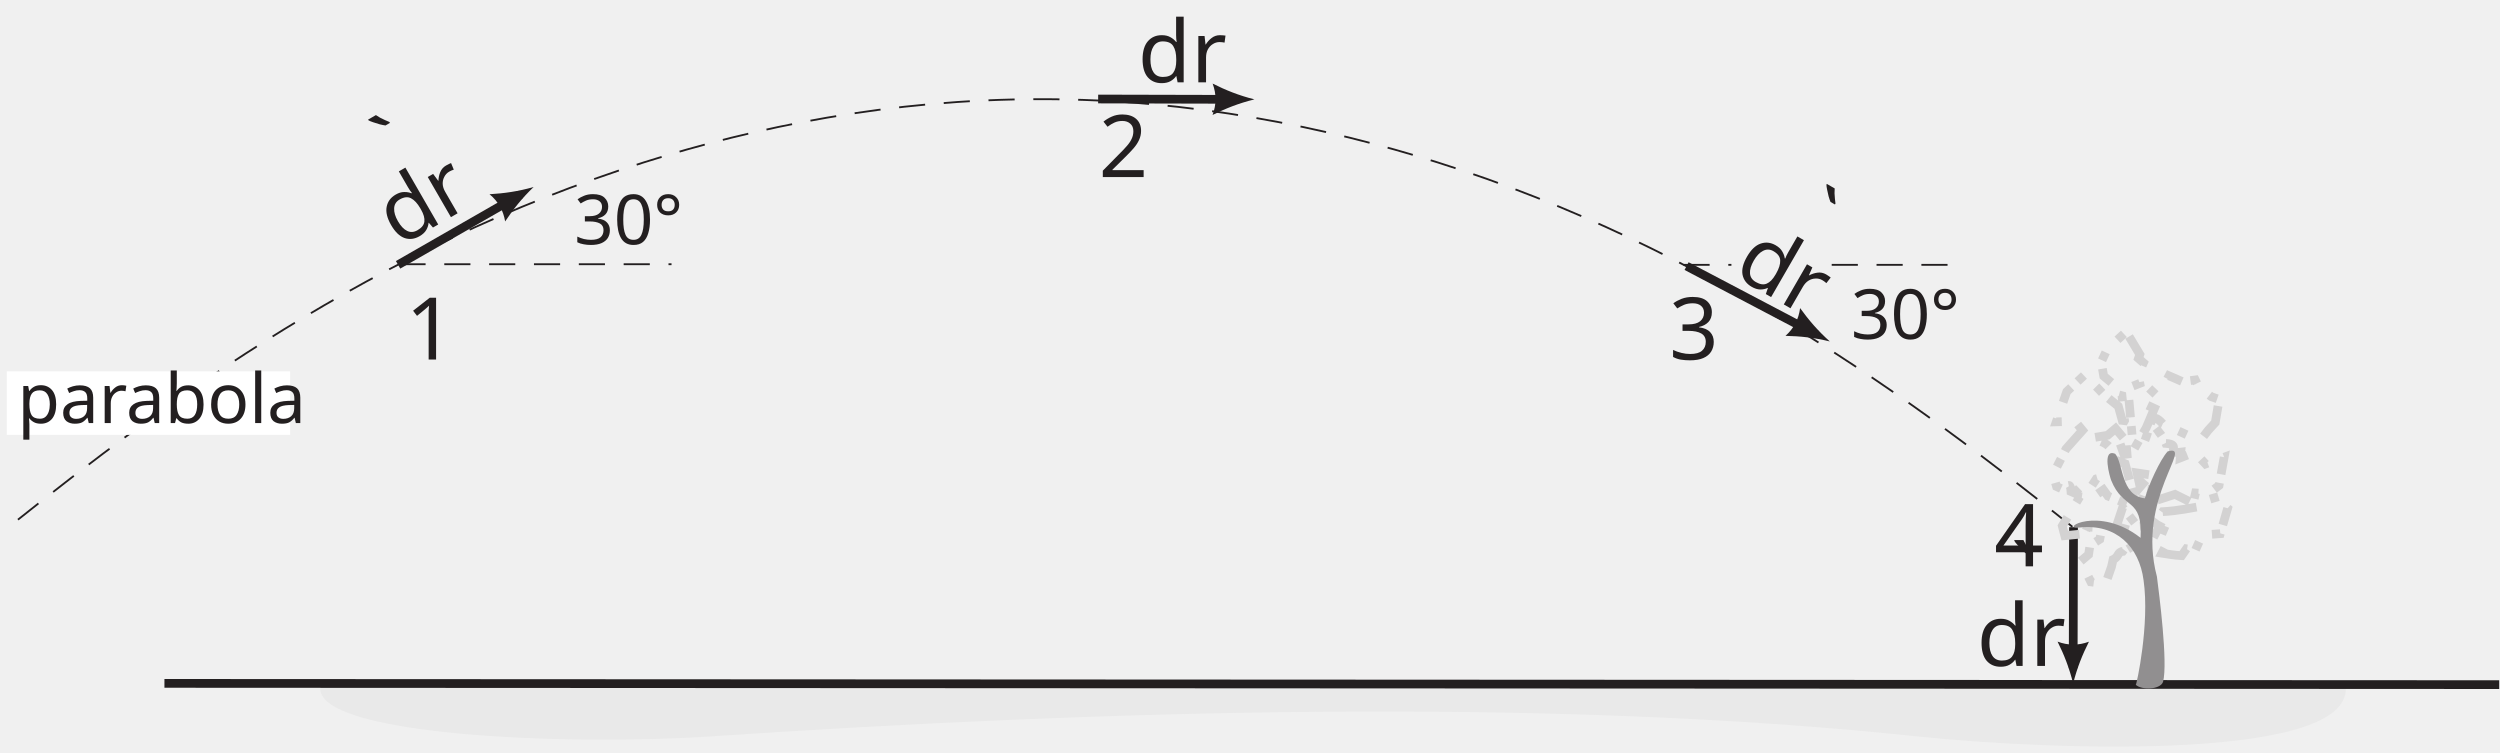
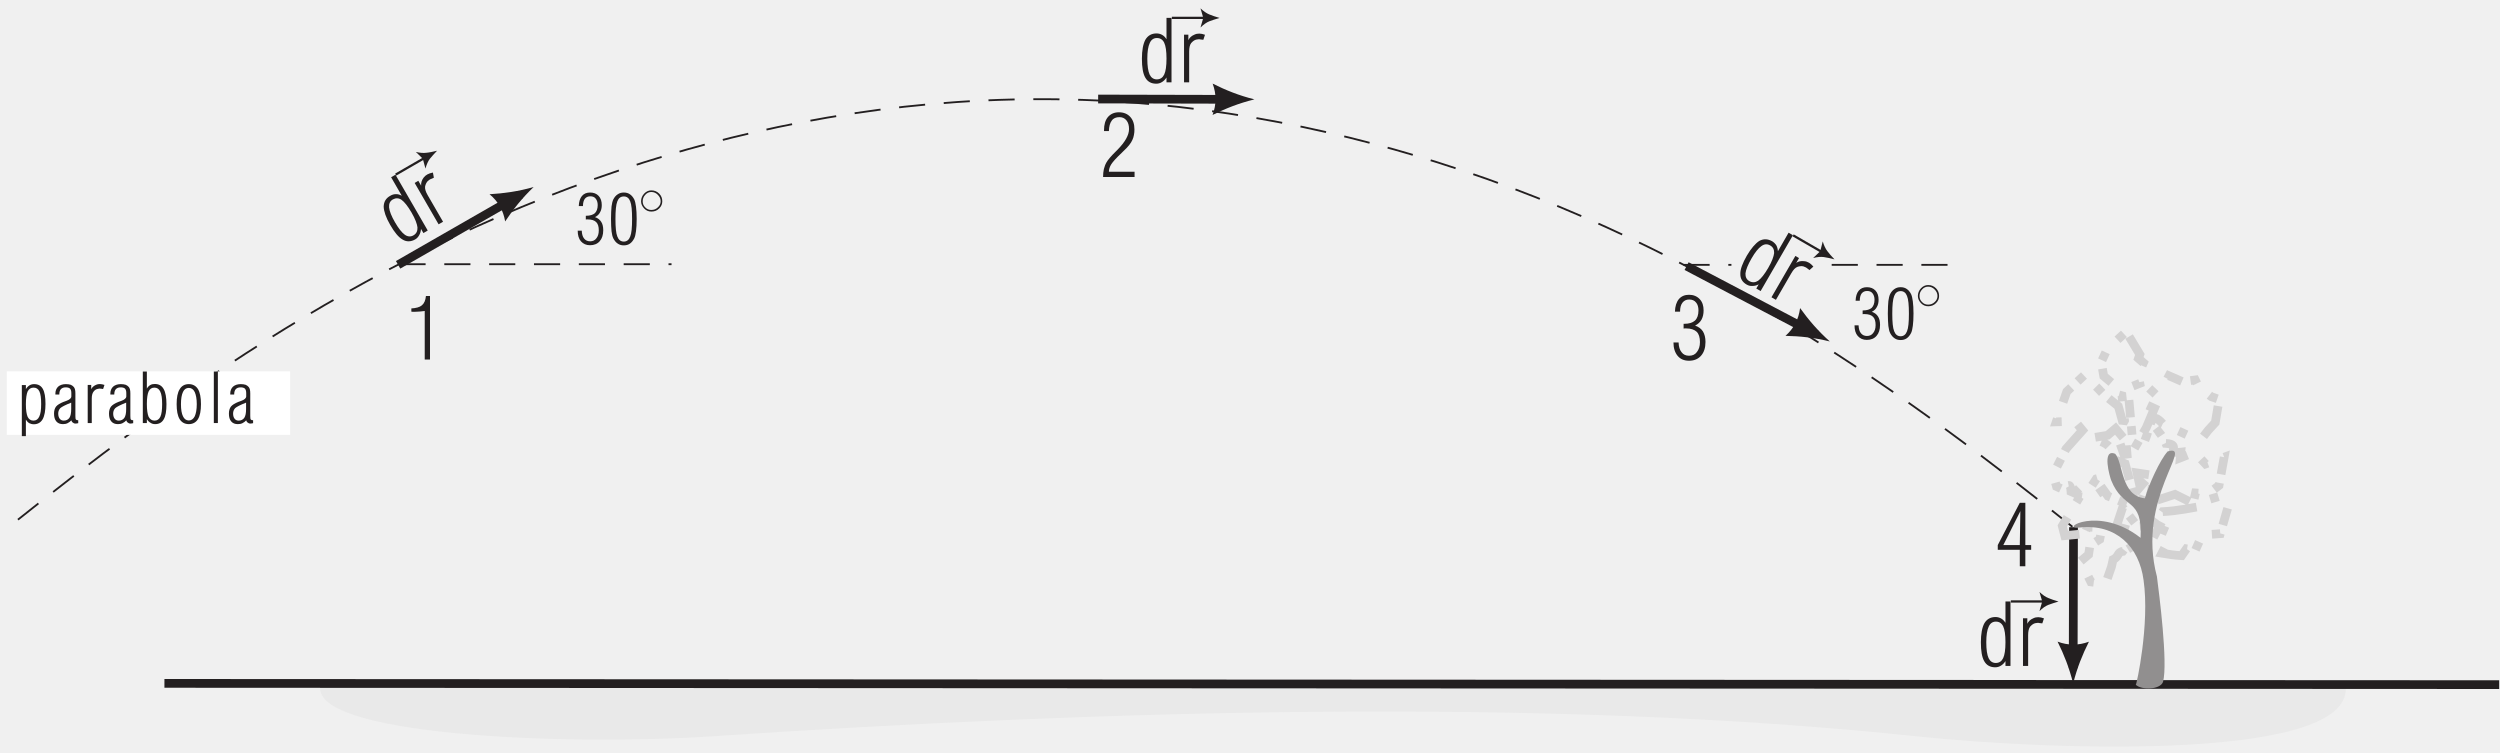
- <svg xmlns="http://www.w3.org/2000/svg" version="1.1" id="svg2" xml:space="preserve" width="385.333" height="116" viewBox="0 0 385.333 116">
-   <defs id="defs6" />
-   <g id="g8" transform="matrix(1.333333,0,0,-1.333333,0,116)">
-     <g id="g10" transform="scale(0.1)">
-       <path d="m 2395.69,261.039 c -183.16,146.199 -420.62,322.492 -733.81,421.223 -128.63,40.484 -284.07,73.097 -458.84,73.097 -174.77,0 -330.438,-32.539 -458.837,-73.097 C 431.242,583.531 193.551,407.238 10.387,261.039" style="fill:none;stroke:#231f20;stroke-width:2.16;stroke-linecap:butt;stroke-linejoin:miter;stroke-miterlimit:2.613;stroke-dasharray:30.24, 21.6;stroke-dashoffset:0;stroke-opacity:1" id="path12" />
-       <path d="M 601.543,645.016 460.18,563.867" style="fill:none;stroke:#231f20;stroke-width:10.08;stroke-linecap:butt;stroke-linejoin:miter;stroke-miterlimit:2.613;stroke-dasharray:none;stroke-opacity:1" id="path14" />
-       <path d="m 616.859,653.805 c -17.976,-5.086 -34.086,-7.36 -50.98,-8.34 9.969,-8.25 15.961,-18.735 18.059,-31.453 9.347,14.086 19.449,26.855 32.921,39.793" style="fill:#231f20;fill-opacity:1;fill-rule:evenodd;stroke:none" id="path16" />
-       <path d="m 1432.46,755.152 -163,0.403" style="fill:none;stroke:#231f20;stroke-width:10.08;stroke-linecap:butt;stroke-linejoin:miter;stroke-miterlimit:2.613;stroke-dasharray:none;stroke-opacity:1" id="path18" />
-       <path d="m 1450.13,755.109 c -18.12,4.582 -33.2,10.668 -48.33,18.266 4.51,-12.129 4.46,-24.203 -0.08,-36.27 15.14,7.524 30.27,13.536 48.41,18.004" style="fill:#231f20;fill-opacity:1;fill-rule:evenodd;stroke:none" id="path20" />
-       <path d="m 2396.59,97.539 0.4,163.004" style="fill:none;stroke:#231f20;stroke-width:10.08;stroke-linecap:butt;stroke-linejoin:miter;stroke-miterlimit:2.613;stroke-dasharray:none;stroke-opacity:1" id="path22" />
-       <path d="m 2396.55,79.883 c 4.58,18.113 10.66,33.195 18.26,48.316 -12.13,-4.504 -24.2,-4.453 -36.27,0.09 7.52,-15.137 13.53,-30.273 18.01,-48.406" style="fill:#231f20;fill-opacity:1;fill-rule:evenodd;stroke:none" id="path24" />
-       <path d="m 2099.64,483.504 -149.97,78.894" style="fill:none;stroke:#231f20;stroke-width:10.08;stroke-linecap:butt;stroke-linejoin:miter;stroke-miterlimit:2.613;stroke-dasharray:none;stroke-opacity:1" id="path26" />
-       <path d="m 2115.27,475.281 c -13.93,12.453 -24.48,24.836 -34.36,38.574 -1.62,-12.832 -7.27,-23.507 -16.88,-32.093 16.9,-0.352 33.1,-2.035 51.24,-6.481" style="fill:#231f20;fill-opacity:1;fill-rule:evenodd;stroke:none" id="path28" />
-       <path d="M 370.984,79.531 H 2711.13 c 16.85,-90.043 -336.38,-77.383 -494.52,-60.836 -432.71,45.75 -944.89,30.176 -1395.258,0 C 654.371,7.5 351.719,19.668 370.984,79.531" style="fill:#e9e9e9;fill-opacity:1;fill-rule:evenodd;stroke:none" id="path30" />
-       <path d="M 190.09,80 2889.08,78.559" style="fill:none;stroke:#231f20;stroke-width:10.08;stroke-linecap:butt;stroke-linejoin:miter;stroke-miterlimit:2.613;stroke-dasharray:none;stroke-opacity:1" id="path32" />
-       <g id="g34" transform="scale(10)">
-         <text transform="matrix(1,0,0,-1,46.8641,45.4398)" style="font-variant:normal;font-weight:normal;font-size:10px;font-family:Swis721LtCnBT;-inkscape-font-specification:Swis721LtCnBT;writing-mode:lr-tb;fill:#231f20;fill-opacity:1;fill-rule:nonzero;stroke:none" id="text44">
-           <tspan x="0" y="0" id="tspan36">1</tspan>
-           <tspan x="80.136" y="-21.096" id="tspan38">2</tspan>
-           <tspan x="146.088" y="0" id="tspan40">3</tspan>
-           <tspan x="183.672" y="23.904" id="tspan42">4</tspan>
-         </text>
-         <text transform="matrix(0.866022,0.500005,0.500005,-0.866022,46.0719,58.4)" style="font-variant:normal;font-weight:normal;font-size:10px;font-family:Swis721LtCnBT;-inkscape-font-specification:Swis721LtCnBT;writing-mode:lr-tb;fill:#231f20;fill-opacity:1;fill-rule:nonzero;stroke:none" id="text50">
-           <tspan x="0 4.713" y="0" id="tspan46">dr</tspan>
-           <tspan x="3.93" y="-6.9" id="tspan48">`</tspan>
-         </text>
-         <text transform="matrix(1,0,0,-1,131.536,77.4801)" style="font-variant:normal;font-weight:normal;font-size:10px;font-family:Swis721LtCnBT;-inkscape-font-specification:Swis721LtCnBT;writing-mode:lr-tb;fill:#231f20;fill-opacity:1;fill-rule:nonzero;stroke:none" id="text56">
-           <tspan x="0 4.713" y="0" id="tspan52">dr</tspan>
-           <tspan x="3.93" y="-6.9" id="tspan54">`</tspan>
-         </text>
-         <text transform="matrix(0.866022,-0.500005,-0.500005,-0.866022,200.152,55.3039)" style="font-variant:normal;font-weight:normal;font-size:10px;font-family:Swis721LtCnBT;-inkscape-font-specification:Swis721LtCnBT;writing-mode:lr-tb;fill:#231f20;fill-opacity:1;fill-rule:nonzero;stroke:none" id="text62">
-           <tspan x="0 4.713" y="0" id="tspan58">dr</tspan>
-           <tspan x="3.931" y="-6.9" id="tspan60">`</tspan>
-         </text>
-         <text transform="matrix(1,0,0,-1,228.52,10.016)" style="font-variant:normal;font-weight:normal;font-size:10px;font-family:Swis721LtCnBT;-inkscape-font-specification:Swis721LtCnBT;writing-mode:lr-tb;fill:#231f20;fill-opacity:1;fill-rule:nonzero;stroke:none" id="text68">
-           <tspan x="0 4.713" y="0" id="tspan64">dr</tspan>
-           <tspan x="3.93" y="-6.9" id="tspan66">`</tspan>
-         </text>
+ <svg xmlns="http://www.w3.org/2000/svg" xmlns:xlink="http://www.w3.org/1999/xlink" width="289pt" height="87pt" viewBox="0 0 289 87">
+   <defs>
+     <g>
+       <g id="glyph-0-0">
+         <path d="M 2.234 0 L 2.234 -5.609 C 2.047 -5.578 1.859 -5.562 1.672 -5.547 C 1.484 -5.531 1.281 -5.516 1.078 -5.516 C 0.969 -5.516 0.891 -5.516 0.844 -5.516 C 0.781 -5.516 0.734 -5.531 0.688 -5.531 L 0.688 -5.906 C 1.234 -5.938 1.656 -6.047 1.906 -6.266 C 2.172 -6.484 2.328 -6.844 2.375 -7.344 L 2.844 -7.344 L 2.844 0 Z M 2.234 0 " />
      </g>
-       <path d="m 2466.8,233.555 -5.49,8.726 -7.45,-9.679 c -6.43,-0.836 -4.26,-6.364 -11.12,-9.434 l -1.83,-8.223 -6.87,-19.769 -16.99,2.152 -11.81,23.875 9.16,7.723 1.56,10.367 11.4,7.289 2.61,13.41 -16.79,0.723 -3.36,-7.695 -22.94,-2.254 -2.91,11.238 20.29,33.855 13.31,-1.902 13.98,9.801 5.3,-7.297 29.89,-12.09 -1.7,18.652 -8.36,30.864 -6.89,2.734 -12.43,-16.137 -14,-3.996 -7.27,-11.109 -7.88,4.785 -10.31,-10.051 -3.85,1.68 c -0.59,10.09 -2.45,7.668 -10.55,2.984 l -6.18,2.832 -4,14 15.04,29.543 19.02,21.344 -8.63,10.5 -21.7,-0.641 12.16,34.977 20.72,19.387 c 7.62,-8.446 14.18,-14.129 21.8,-22.578 l 17.04,-13.762 5.45,-19.621 1.77,3.137 -2.99,28.652 -10.55,2.984 -0.77,11.516 -9.78,8.172 -2.85,16.328 6.81,14.68 22.05,20.289 15.75,-26.27 -1.58,-4.566 5.74,-5.063 -6.18,-13.867 2.01,-9.906 -13.82,-5.426 6.42,-71.77 14.79,25.879 9.44,22.286 -14.67,6.804 16.62,17.406 7.94,0.305 6.99,13.25 15.39,-6.711 15,1.946 3.97,-8.2 14.52,-11.179 9.12,-3.172 -4.51,-26.723 -8.26,-9.059 -5.6,-7.265 -16.08,0.816 -30.87,14.145 c -14.46,16.273 -12.85,-1.672 -21.77,-22.43 l 17.17,13.121 c 3.41,-3.914 6.2,-8.637 8.28,-13.449 19.03,-1.16 -1.28,-12.508 17.28,-10.098 l -0.59,-6.609 16.58,6.508 12.66,-13.602 21.48,7.871 -5.92,-32.715 -12.54,-9.617 -14.65,1.004 -2.81,-11.98 -20.94,10.347 -29.96,-9.699 3.92,20.113 -5.27,1.493 -6.97,-19.055 3.86,-40.883 20.31,28.047 c 17.33,0.801 32.85,4.266 50.61,7.301 l 3.44,6.98 13.29,3.906 1.93,-9.191 5.73,-5.062 -8.52,-29.422 -12.23,-0.86 -3.36,-7.699 -8.66,-0.398 -4.5,-10.024 -10.37,1.555 -5.5,-7.973 c -8.04,0.41 -15.46,1.621 -22.88,2.84 l 5.23,10.113 -7.45,7.02 9.98,23.805 -7.49,-3.875 -12.83,-24.176 m -12.63,63.703 11.99,13.902 -15.55,2.336 z m -15.09,37.973 -1.23,15.086 -12.04,14.414 -9.16,-7.727 -20.62,-3.402 c 9.84,-3.082 17.17,-3.578 23.99,-11.407 l 9.79,8.532 5.7,-15.961 z m 8.86,-79.442 -13.93,17.797 -7.31,-22.004 21.11,-5.972 z" style="fill:none;stroke:#d3d2d2;stroke-width:10.08;stroke-linecap:butt;stroke-linejoin:miter;stroke-miterlimit:2.613;stroke-dasharray:10.08, 10.08, 40.32, 20.16, 10.08, 20.16, 20.16, 10.08, 10.08, 20.16;stroke-dashoffset:0;stroke-opacity:1" id="path70" />
-       <path d="m 2477.95,199.352 c -5.01,38.554 -31.75,65.578 -73.97,60.82 -24.37,-2.442 22.02,26.094 70.52,-11.895 2.54,47.52 -20.07,31.516 -34.08,66.723 -1.08,2.766 -11.34,37.012 4.76,30.387 9.34,-10.403 6.31,-48.551 34.28,-51.453 4.48,15.828 17.47,44.379 26.35,54.246 31.48,9.172 -36.53,-54.117 -12.43,-144.645 2.41,-18.566 12.98,-99.961 7.1,-121.781 -3.18,-9.125 -24.87,-9.762 -31.51,-3.363 0.81,-0.625 16.27,70.359 8.98,120.961" style="fill:#918f90;fill-opacity:1;fill-rule:evenodd;stroke:none" id="path72" />
-       <path d="M 461.742,564.559 H 776.289" style="fill:none;stroke:#231f20;stroke-width:2.16;stroke-linecap:butt;stroke-linejoin:miter;stroke-miterlimit:2.613;stroke-dasharray:30.24, 21.6;stroke-dashoffset:0;stroke-opacity:1" id="path74" />
-       <path d="m 2117.44,563.84 h 134.64 m -306,0 h 55.44" style="fill:none;stroke:#231f20;stroke-width:2.16;stroke-linecap:butt;stroke-linejoin:miter;stroke-miterlimit:2.613;stroke-dasharray:30.24, 21.6;stroke-dashoffset:0;stroke-opacity:1" id="path76" />
-       <g id="g78" transform="scale(10)">
-         <text transform="matrix(1,0,0,-1,66.3762,58.7602)" style="font-variant:normal;font-weight:normal;font-size:8px;font-family:Swis721LtCnBT;-inkscape-font-specification:Swis721LtCnBT;writing-mode:lr-tb;fill:#231f20;fill-opacity:1;fill-rule:nonzero;stroke:none" id="text84">
-           <tspan x="0 3.865 7.731" y="0" id="tspan80">30°</tspan>
-           <tspan x="147.6 151.466 155.331" y="10.944" id="tspan82">30°</tspan>
-         </text>
+       <g id="glyph-0-1">
+         <path d="M 0.516 0 C 0.516 -0.344 0.547 -0.656 0.609 -0.922 C 0.688 -1.203 0.766 -1.453 0.906 -1.688 C 1.062 -1.969 1.422 -2.406 1.984 -2.953 L 2.172 -3.141 C 3.062 -4.047 3.516 -4.844 3.516 -5.547 C 3.516 -5.969 3.422 -6.297 3.219 -6.547 C 3.016 -6.797 2.75 -6.922 2.406 -6.922 C 2.016 -6.922 1.703 -6.797 1.516 -6.516 C 1.312 -6.25 1.203 -5.844 1.188 -5.312 L 0.625 -5.312 L 0.625 -5.422 C 0.625 -6.062 0.766 -6.562 1.078 -6.938 C 1.391 -7.297 1.812 -7.484 2.344 -7.484 C 2.906 -7.484 3.344 -7.297 3.656 -6.953 C 3.984 -6.594 4.141 -6.109 4.141 -5.5 C 4.141 -5.266 4.125 -5.062 4.078 -4.844 C 4.047 -4.656 3.984 -4.453 3.906 -4.297 C 3.75 -3.922 3.406 -3.484 2.859 -2.984 C 2.781 -2.906 2.703 -2.844 2.672 -2.797 C 2.062 -2.219 1.656 -1.781 1.469 -1.484 C 1.281 -1.188 1.188 -0.891 1.188 -0.609 L 4.156 -0.609 L 4.156 0 Z M 0.516 0 " />
      </g>
-       <path d="M 7.84,440.719 H 335.375 V 367.262 H 7.84 v 73.457" style="fill:#ffffff;fill-opacity:1;fill-rule:evenodd;stroke:none" id="path86" />
-       <g id="g88" transform="scale(10)">
-         <text transform="matrix(1,0,0,-1,2.00781,38.0961)" style="font-variant:normal;font-weight:normal;font-size:8px;font-family:Swis721LtCnBT;-inkscape-font-specification:Swis721LtCnBT;writing-mode:lr-tb;fill:#231f20;fill-opacity:1;fill-rule:nonzero;stroke:none" id="text92">
-           <tspan x="0 4.052 7.631 10.405 13.985 18.036 22.023 24.266" y="0" id="tspan90">parabola</tspan>
-         </text>
+       <g id="glyph-0-2">
+         <path d="M 0.5 -1.969 L 1.094 -1.969 C 1.109 -1.484 1.219 -1.109 1.438 -0.844 C 1.641 -0.562 1.938 -0.438 2.297 -0.438 C 2.688 -0.438 2.984 -0.562 3.203 -0.859 C 3.438 -1.156 3.562 -1.531 3.562 -2.016 C 3.562 -2.547 3.438 -2.953 3.188 -3.203 C 2.922 -3.453 2.516 -3.594 1.984 -3.594 C 1.906 -3.594 1.828 -3.594 1.797 -3.594 C 1.734 -3.594 1.703 -3.578 1.672 -3.578 L 1.672 -4.125 L 1.703 -4.125 C 2.297 -4.125 2.703 -4.25 2.984 -4.5 C 3.25 -4.75 3.391 -5.141 3.391 -5.672 C 3.391 -6.062 3.297 -6.375 3.109 -6.594 C 2.922 -6.828 2.656 -6.938 2.312 -6.938 C 1.984 -6.938 1.734 -6.812 1.547 -6.578 C 1.359 -6.344 1.266 -6 1.266 -5.562 L 1.266 -5.531 L 0.672 -5.531 C 0.688 -6.156 0.844 -6.641 1.125 -6.984 C 1.406 -7.312 1.797 -7.484 2.297 -7.484 C 2.812 -7.484 3.219 -7.312 3.531 -6.984 C 3.844 -6.656 3.984 -6.219 3.984 -5.672 C 3.984 -5.266 3.906 -4.906 3.734 -4.594 C 3.562 -4.297 3.312 -4.078 3 -3.922 C 3.406 -3.781 3.703 -3.562 3.906 -3.25 C 4.094 -2.938 4.203 -2.531 4.203 -2.031 C 4.203 -1.359 4.031 -0.828 3.688 -0.438 C 3.344 -0.047 2.875 0.141 2.297 0.141 C 1.734 0.141 1.297 -0.047 0.984 -0.422 C 0.672 -0.797 0.5 -1.312 0.5 -1.969 Z M 0.5 -1.969 " />
+       </g>
+       <g id="glyph-0-3">
+         <path d="M 2.953 0 L 2.953 -1.906 L 0.406 -1.906 L 0.406 -2.453 L 2.953 -7.344 L 3.594 -7.344 L 3.594 -2.453 L 4.266 -2.453 L 4.266 -1.906 L 3.594 -1.906 L 3.594 0 Z M 1.047 -2.453 L 2.953 -2.453 L 3.016 -6.375 Z M 1.047 -2.453 " />
+       </g>
+       <g id="glyph-0-4">
+         <path d="M 3.312 -2.75 C 3.312 -3.609 3.219 -4.219 3.047 -4.578 C 2.875 -4.938 2.594 -5.125 2.203 -5.125 C 1.828 -5.125 1.547 -4.938 1.375 -4.547 C 1.188 -4.156 1.094 -3.547 1.094 -2.734 C 1.094 -1.891 1.188 -1.281 1.359 -0.906 C 1.531 -0.547 1.812 -0.344 2.188 -0.344 C 2.594 -0.344 2.875 -0.547 3.047 -0.906 C 3.219 -1.266 3.312 -1.875 3.312 -2.75 Z M 3.891 -7.453 L 3.891 0 L 3.312 0 L 3.312 -0.562 C 3.156 -0.312 2.969 -0.141 2.781 -0.031 C 2.578 0.094 2.375 0.156 2.125 0.156 C 1.547 0.156 1.125 -0.078 0.859 -0.547 C 0.594 -1 0.469 -1.734 0.469 -2.734 C 0.469 -3.703 0.609 -4.453 0.875 -4.938 C 1.156 -5.406 1.578 -5.656 2.156 -5.656 C 2.406 -5.656 2.625 -5.594 2.812 -5.484 C 3.016 -5.375 3.172 -5.203 3.312 -4.984 L 3.312 -7.453 Z M 3.891 -7.453 " />
+       </g>
+       <g id="glyph-0-5">
+         <path d="M 0.625 -5.516 L 1.125 -5.516 L 1.125 -4.875 C 1.25 -5.156 1.484 -5.375 1.828 -5.516 C 2.188 -5.688 2.578 -5.672 3.047 -5.5 L 2.859 -4.922 C 2.844 -4.922 2.734 -4.938 2.562 -4.953 C 2.406 -5 2.203 -4.984 2.016 -4.938 C 1.797 -4.875 1.625 -4.734 1.453 -4.547 C 1.297 -4.344 1.219 -4.016 1.219 -3.547 L 1.219 0 L 0.625 0 Z M 0.625 -5.516 " />
+       </g>
+       <g id="glyph-0-6">
+         <path d="M 5.516 -0.547 C 5.047 -0.406 4.656 -0.281 4.328 -0.156 C 4.016 -0.031 3.672 0.203 3.312 0.562 L 3.594 -0.422 L 0 -0.422 L 0 -0.688 L 3.594 -0.688 L 3.312 -1.656 C 3.672 -1.312 4.016 -1.078 4.328 -0.953 C 4.656 -0.812 5.047 -0.688 5.516 -0.547 Z M 5.516 -0.547 " />
+       </g>
+       <g id="glyph-1-0">
+         <path d="M 1.5 -4.031 C 1.062 -4.781 0.672 -5.266 0.344 -5.5 C 0.016 -5.719 -0.312 -5.734 -0.656 -5.547 C -0.984 -5.359 -1.125 -5.062 -1.094 -4.625 C -1.047 -4.188 -0.828 -3.625 -0.422 -2.922 C 0 -2.188 0.391 -1.703 0.719 -1.469 C 1.047 -1.234 1.391 -1.203 1.719 -1.391 C 2.078 -1.594 2.203 -1.906 2.188 -2.312 C 2.141 -2.703 1.938 -3.281 1.5 -4.031 Z M -0.359 -8.406 L 3.375 -1.953 L 2.875 -1.656 L 2.594 -2.141 C 2.578 -1.844 2.5 -1.609 2.391 -1.422 C 2.281 -1.219 2.141 -1.047 1.922 -0.922 C 1.422 -0.641 0.922 -0.625 0.469 -0.906 C 0.016 -1.156 -0.469 -1.734 -0.969 -2.609 C -1.453 -3.438 -1.703 -4.172 -1.719 -4.719 C -1.703 -5.266 -1.469 -5.688 -0.953 -5.969 C -0.75 -6.094 -0.531 -6.156 -0.312 -6.156 C -0.078 -6.172 0.141 -6.094 0.375 -5.969 L -0.859 -8.109 Z M -0.359 -8.406 " />
+       </g>
+       <g id="glyph-1-1">
+         <path d="M -2.219 -5.094 L -1.797 -5.344 L -1.469 -4.781 C -1.5 -5.094 -1.406 -5.406 -1.188 -5.703 C -0.953 -6.016 -0.609 -6.203 -0.109 -6.297 L 0 -5.703 C 0 -5.688 -0.094 -5.656 -0.266 -5.578 C -0.422 -5.531 -0.594 -5.422 -0.719 -5.297 C -0.875 -5.125 -0.969 -4.906 -1.016 -4.672 C -1.047 -4.422 -0.953 -4.094 -0.719 -3.688 L 1.062 -0.609 L 0.547 -0.312 Z M -2.219 -5.094 " />
+       </g>
+       <g id="glyph-1-2">
+         <path d="M 4.5 -3.234 C 4.172 -2.891 3.891 -2.578 3.672 -2.312 C 3.469 -2.047 3.297 -1.672 3.156 -1.172 L 2.891 -2.156 L -0.219 -0.359 L -0.344 -0.594 L 2.766 -2.391 L 2.047 -3.094 C 2.531 -2.984 2.938 -2.953 3.266 -3 C 3.625 -3.031 4.031 -3.125 4.5 -3.234 Z M 4.5 -3.234 " />
+       </g>
+       <g id="glyph-2-0">
+         <path d="M 4.25 -0.719 C 4.688 -1.469 4.891 -2.047 4.938 -2.438 C 4.953 -2.844 4.812 -3.141 4.469 -3.328 C 4.141 -3.516 3.812 -3.5 3.469 -3.25 C 3.109 -3 2.734 -2.531 2.328 -1.828 C 1.906 -1.094 1.672 -0.516 1.625 -0.094 C 1.609 0.297 1.734 0.609 2.062 0.797 C 2.422 1 2.766 0.969 3.094 0.75 C 3.422 0.516 3.812 0.031 4.25 -0.719 Z M 7.109 -4.5 L 3.375 1.953 L 2.875 1.656 L 3.156 1.172 C 2.891 1.312 2.656 1.359 2.422 1.359 C 2.188 1.375 1.984 1.328 1.766 1.203 C 1.266 0.922 1.016 0.5 1.031 -0.031 C 1.016 -0.562 1.281 -1.266 1.781 -2.141 C 2.266 -2.969 2.766 -3.547 3.219 -3.844 C 3.703 -4.109 4.188 -4.094 4.703 -3.812 C 4.906 -3.688 5.062 -3.531 5.188 -3.344 C 5.297 -3.141 5.359 -2.906 5.375 -2.656 L 6.609 -4.797 Z M 7.109 -4.5 " />
+       </g>
+       <g id="glyph-2-1">
+         <path d="M 3.312 -4.469 L 3.734 -4.219 L 3.406 -3.656 C 3.656 -3.844 3.969 -3.906 4.344 -3.859 C 4.734 -3.828 5.078 -3.609 5.391 -3.234 L 4.938 -2.828 C 4.938 -2.844 4.844 -2.906 4.703 -3.016 C 4.578 -3.125 4.406 -3.203 4.219 -3.266 C 4 -3.312 3.781 -3.281 3.547 -3.203 C 3.297 -3.109 3.078 -2.875 2.844 -2.469 L 1.062 0.609 L 0.547 0.312 Z M 3.312 -4.469 " />
+       </g>
+       <g id="glyph-2-2">
+         <path d="M 5.062 2.297 C 4.578 2.172 4.172 2.078 3.828 2.031 C 3.5 1.984 3.078 2.016 2.594 2.141 L 3.328 1.438 L 0.219 -0.359 L 0.344 -0.594 L 3.453 1.203 L 3.703 0.219 C 3.844 0.703 4.031 1.078 4.234 1.344 C 4.438 1.625 4.719 1.938 5.062 2.297 Z M 5.062 2.297 " />
+       </g>
+       <g id="glyph-3-0">
+         <path d="M 0.406 -1.578 L 0.875 -1.578 C 0.891 -1.188 0.969 -0.891 1.141 -0.672 C 1.312 -0.453 1.547 -0.344 1.844 -0.344 C 2.141 -0.344 2.391 -0.453 2.562 -0.688 C 2.75 -0.922 2.844 -1.219 2.844 -1.609 C 2.844 -2.047 2.75 -2.359 2.547 -2.562 C 2.344 -2.766 2.016 -2.875 1.578 -2.875 C 1.516 -2.875 1.469 -2.875 1.438 -2.875 C 1.391 -2.875 1.359 -2.859 1.344 -2.859 L 1.344 -3.297 L 1.375 -3.297 C 1.828 -3.297 2.172 -3.406 2.391 -3.594 C 2.594 -3.797 2.719 -4.109 2.719 -4.531 C 2.719 -4.859 2.625 -5.109 2.484 -5.281 C 2.344 -5.469 2.125 -5.547 1.859 -5.547 C 1.594 -5.547 1.391 -5.453 1.234 -5.266 C 1.094 -5.078 1.016 -4.797 1.016 -4.453 L 1.016 -4.422 L 0.531 -4.422 C 0.547 -4.922 0.672 -5.312 0.891 -5.578 C 1.125 -5.859 1.438 -5.984 1.844 -5.984 C 2.25 -5.984 2.578 -5.859 2.828 -5.594 C 3.078 -5.328 3.188 -4.969 3.188 -4.531 C 3.188 -4.203 3.125 -3.922 2.984 -3.688 C 2.859 -3.438 2.656 -3.266 2.406 -3.141 C 2.734 -3.031 2.969 -2.844 3.125 -2.594 C 3.281 -2.359 3.359 -2.031 3.359 -1.625 C 3.359 -1.094 3.219 -0.656 2.953 -0.359 C 2.688 -0.047 2.297 0.109 1.828 0.109 C 1.391 0.109 1.047 -0.047 0.781 -0.344 C 0.531 -0.625 0.406 -1.047 0.406 -1.578 Z M 0.406 -1.578 " />
+       </g>
+       <g id="glyph-3-1">
+         <path d="M 0.906 -2.922 C 0.906 -1.953 0.969 -1.266 1.125 -0.891 C 1.266 -0.516 1.516 -0.312 1.875 -0.312 C 2.219 -0.312 2.469 -0.516 2.609 -0.891 C 2.766 -1.266 2.828 -1.938 2.828 -2.922 C 2.828 -3.906 2.766 -4.594 2.609 -4.969 C 2.469 -5.344 2.219 -5.531 1.875 -5.531 C 1.516 -5.531 1.266 -5.344 1.125 -4.969 C 0.969 -4.578 0.906 -3.906 0.906 -2.922 Z M 0.391 -2.938 C 0.391 -3.531 0.422 -4.016 0.453 -4.375 C 0.5 -4.719 0.562 -4.984 0.656 -5.188 C 0.797 -5.453 0.953 -5.641 1.172 -5.781 C 1.375 -5.922 1.594 -5.984 1.875 -5.984 C 2.141 -5.984 2.375 -5.922 2.578 -5.781 C 2.781 -5.641 2.938 -5.453 3.078 -5.188 C 3.172 -4.984 3.234 -4.703 3.281 -4.344 C 3.328 -3.969 3.359 -3.516 3.359 -2.938 C 3.359 -2.344 3.328 -1.875 3.281 -1.516 C 3.234 -1.156 3.172 -0.875 3.078 -0.688 C 2.938 -0.422 2.781 -0.219 2.578 -0.078 C 2.375 0.062 2.141 0.125 1.875 0.125 C 1.594 0.125 1.375 0.062 1.172 -0.078 C 0.953 -0.219 0.797 -0.422 0.656 -0.688 C 0.562 -0.875 0.5 -1.141 0.453 -1.5 C 0.422 -1.844 0.391 -2.328 0.391 -2.938 Z M 0.391 -2.938 " />
+       </g>
+       <g id="glyph-3-2">
+         <path d="M 1.188 -6.047 C 0.906 -6.047 0.672 -5.938 0.484 -5.719 C 0.281 -5.5 0.188 -5.25 0.188 -4.969 C 0.188 -4.703 0.281 -4.453 0.484 -4.266 C 0.672 -4.062 0.906 -3.969 1.188 -3.969 C 1.469 -3.969 1.734 -4.062 1.938 -4.266 C 2.156 -4.453 2.266 -4.703 2.266 -4.969 C 2.266 -5.25 2.156 -5.5 1.938 -5.719 C 1.734 -5.938 1.469 -6.047 1.188 -6.047 Z M 1.188 -6.234 C 1.547 -6.234 1.844 -6.109 2.094 -5.859 C 2.344 -5.609 2.453 -5.312 2.453 -4.969 C 2.453 -4.656 2.344 -4.391 2.094 -4.141 C 1.844 -3.891 1.547 -3.781 1.188 -3.781 C 0.875 -3.781 0.594 -3.891 0.359 -4.141 C 0.125 -4.391 0 -4.656 0 -4.969 C 0 -5.312 0.125 -5.609 0.359 -5.859 C 0.594 -6.109 0.875 -6.234 1.188 -6.234 Z M 1.188 -6.234 " />
+       </g>
+       <g id="glyph-3-3">
+         <path d="M 0.984 -2.172 C 0.984 -1.484 1.062 -1.016 1.188 -0.719 C 1.328 -0.438 1.547 -0.281 1.859 -0.281 C 2.172 -0.281 2.391 -0.438 2.531 -0.75 C 2.688 -1.062 2.75 -1.547 2.75 -2.203 C 2.75 -2.875 2.688 -3.359 2.547 -3.656 C 2.406 -3.953 2.188 -4.094 1.875 -4.094 C 1.562 -4.094 1.344 -3.953 1.188 -3.656 C 1.062 -3.359 0.984 -2.875 0.984 -2.172 Z M 0.516 1.516 L 0.516 -4.391 L 0.984 -4.391 L 0.984 -3.922 C 1.109 -4.125 1.25 -4.266 1.406 -4.359 C 1.562 -4.453 1.734 -4.5 1.938 -4.5 C 2.406 -4.5 2.734 -4.312 2.938 -3.953 C 3.156 -3.578 3.25 -3 3.25 -2.203 C 3.25 -1.422 3.141 -0.828 2.922 -0.438 C 2.703 -0.062 2.359 0.141 1.906 0.141 C 1.703 0.141 1.531 0.094 1.375 0.016 C 1.219 -0.078 1.094 -0.219 0.984 -0.391 L 0.984 1.516 Z M 0.516 1.516 " />
+       </g>
+       <g id="glyph-3-4">
+         <path d="M 2.984 0.016 C 2.922 0.031 2.859 0.047 2.812 0.047 C 2.766 0.062 2.719 0.062 2.656 0.062 C 2.547 0.062 2.453 0.031 2.375 -0.047 C 2.281 -0.094 2.219 -0.188 2.188 -0.312 C 2.062 -0.172 1.906 -0.062 1.75 0.016 C 1.594 0.094 1.422 0.125 1.219 0.125 C 0.891 0.125 0.641 0.031 0.453 -0.188 C 0.266 -0.406 0.188 -0.703 0.188 -1.094 C 0.188 -1.422 0.266 -1.703 0.422 -1.906 C 0.594 -2.109 0.875 -2.281 1.266 -2.438 C 1.359 -2.469 1.469 -2.516 1.609 -2.562 C 2 -2.703 2.188 -2.875 2.188 -3.094 L 2.188 -3.453 C 2.188 -3.688 2.141 -3.859 2.047 -3.969 C 1.938 -4.078 1.766 -4.125 1.547 -4.125 C 1.297 -4.125 1.125 -4.062 0.984 -3.922 C 0.859 -3.781 0.797 -3.578 0.797 -3.297 L 0.344 -3.297 L 0.344 -3.406 C 0.344 -3.734 0.453 -4 0.656 -4.203 C 0.891 -4.406 1.188 -4.5 1.562 -4.5 C 1.781 -4.5 1.969 -4.469 2.125 -4.422 C 2.266 -4.359 2.391 -4.266 2.484 -4.156 C 2.547 -4.078 2.578 -3.984 2.609 -3.891 C 2.641 -3.781 2.656 -3.625 2.656 -3.422 L 2.656 -0.812 C 2.656 -0.594 2.672 -0.453 2.719 -0.406 C 2.75 -0.359 2.828 -0.328 2.938 -0.328 L 2.984 -0.328 Z M 2.172 -2.359 C 1.5 -2.094 1.078 -1.875 0.906 -1.719 C 0.75 -1.547 0.672 -1.344 0.672 -1.094 C 0.672 -0.844 0.734 -0.641 0.844 -0.5 C 0.953 -0.359 1.109 -0.281 1.312 -0.281 C 1.609 -0.281 1.828 -0.406 1.969 -0.609 C 2.109 -0.828 2.172 -1.156 2.172 -1.625 Z M 2.172 -2.359 " />
+       </g>
+       <g id="glyph-3-5">
+         <path d="M 0.5 -4.406 L 0.906 -4.406 L 0.906 -3.906 C 1 -4.125 1.188 -4.297 1.469 -4.422 C 1.75 -4.547 2.062 -4.531 2.438 -4.406 L 2.281 -3.938 C 2.266 -3.938 2.188 -3.938 2.062 -3.969 C 1.922 -4 1.766 -3.984 1.609 -3.938 C 1.438 -3.891 1.297 -3.797 1.172 -3.625 C 1.047 -3.469 0.969 -3.203 0.969 -2.844 L 0.969 0 L 0.5 0 Z M 0.5 -4.406 " />
+       </g>
+       <g id="glyph-3-6">
+         <path d="M 0.516 0 L 0.516 -5.953 L 0.984 -5.953 L 0.984 -3.984 C 1.094 -4.172 1.219 -4.297 1.375 -4.391 C 1.531 -4.484 1.703 -4.516 1.906 -4.516 C 2.359 -4.516 2.703 -4.328 2.922 -3.938 C 3.141 -3.562 3.25 -2.969 3.25 -2.188 C 3.25 -1.391 3.156 -0.797 2.938 -0.438 C 2.734 -0.062 2.391 0.125 1.938 0.125 C 1.734 0.125 1.562 0.078 1.406 -0.031 C 1.25 -0.109 1.109 -0.25 0.984 -0.453 L 0.984 0 Z M 0.984 -2.203 C 0.984 -1.5 1.062 -1.016 1.188 -0.719 C 1.344 -0.438 1.562 -0.281 1.875 -0.281 C 2.188 -0.281 2.406 -0.438 2.547 -0.734 C 2.688 -1.031 2.75 -1.516 2.75 -2.188 C 2.75 -2.844 2.688 -3.328 2.531 -3.641 C 2.391 -3.938 2.172 -4.094 1.859 -4.094 C 1.547 -4.094 1.328 -3.953 1.188 -3.656 C 1.062 -3.375 0.984 -2.891 0.984 -2.203 Z M 0.984 -2.203 " />
+       </g>
+       <g id="glyph-3-7">
+         <path d="M 0.875 -2.188 C 0.875 -1.562 0.953 -1.094 1.109 -0.781 C 1.25 -0.469 1.484 -0.297 1.781 -0.297 C 2.078 -0.297 2.312 -0.469 2.469 -0.781 C 2.609 -1.094 2.703 -1.562 2.703 -2.188 C 2.703 -2.797 2.609 -3.266 2.469 -3.578 C 2.312 -3.906 2.078 -4.062 1.781 -4.062 C 1.484 -4.062 1.25 -3.906 1.109 -3.594 C 0.953 -3.266 0.875 -2.797 0.875 -2.188 Z M 0.375 -2.188 C 0.375 -2.953 0.484 -3.531 0.734 -3.922 C 0.953 -4.297 1.312 -4.5 1.781 -4.5 C 2.25 -4.5 2.609 -4.297 2.844 -3.922 C 3.078 -3.531 3.188 -2.953 3.188 -2.188 C 3.188 -1.422 3.078 -0.844 2.844 -0.453 C 2.609 -0.078 2.25 0.125 1.781 0.125 C 1.312 0.125 0.953 -0.078 0.719 -0.453 C 0.484 -0.844 0.375 -1.422 0.375 -2.188 Z M 0.375 -2.188 " />
+       </g>
+       <g id="glyph-3-8">
+         <path d="M 0.688 0 L 0.688 -5.953 L 1.156 -5.953 L 1.156 0 Z M 0.688 0 " />
      </g>
    </g>
+   </defs>
+   <path fill="none" stroke-width="2.16" stroke-linecap="butt" stroke-linejoin="miter" stroke="rgb(13.73%, 12.16%, 12.549%)" stroke-opacity="1" stroke-dasharray="30.24 21.6" stroke-miterlimit="2.613" d="M 2395.703 261.055 C 2212.539 407.227 1975.078 583.516 1661.875 682.266 C 1533.242 722.734 1377.812 755.352 1203.047 755.352 C 1028.281 755.352 872.617 722.812 744.219 682.266 C 431.25 583.516 193.555 407.227 10.391 261.055 " transform="matrix(0.1, 0, 0, -0.1, 0, 87)" />
+   <path fill="none" stroke-width="10.08" stroke-linecap="butt" stroke-linejoin="miter" stroke="rgb(13.73%, 12.16%, 12.549%)" stroke-opacity="1" stroke-miterlimit="2.613" d="M 601.562 645 L 460.195 563.867 " transform="matrix(0.1, 0, 0, -0.1, 0, 87)" />
+   <path fill-rule="evenodd" fill="rgb(13.73%, 12.16%, 12.549%)" fill-opacity="1" d="M 61.688 21.621 C 59.887 22.129 58.277 22.355 56.59 22.453 C 57.586 23.277 58.184 24.328 58.395 25.598 C 59.328 24.191 60.34 22.914 61.688 21.621 " />
+   <path fill="none" stroke-width="10.08" stroke-linecap="butt" stroke-linejoin="miter" stroke="rgb(13.73%, 12.16%, 12.549%)" stroke-opacity="1" stroke-miterlimit="2.613" d="M 1432.461 755.156 L 1269.453 755.547 " transform="matrix(0.1, 0, 0, -0.1, 0, 87)" />
+   <path fill-rule="evenodd" fill="rgb(13.73%, 12.16%, 12.549%)" fill-opacity="1" d="M 145.012 11.488 C 143.199 11.031 141.691 10.422 140.18 9.664 C 140.633 10.875 140.625 12.082 140.172 13.289 C 141.688 12.535 143.199 11.938 145.012 11.488 " />
+   <path fill="none" stroke-width="10.08" stroke-linecap="butt" stroke-linejoin="miter" stroke="rgb(13.73%, 12.16%, 12.549%)" stroke-opacity="1" stroke-miterlimit="2.613" d="M 2396.602 97.539 L 2396.992 260.547 " transform="matrix(0.1, 0, 0, -0.1, 0, 87)" />
+   <path fill-rule="evenodd" fill="rgb(13.73%, 12.16%, 12.549%)" fill-opacity="1" d="M 239.656 79.012 C 240.113 77.199 240.723 75.691 241.48 74.18 C 240.27 74.629 239.062 74.625 237.855 74.172 C 238.605 75.684 239.207 77.199 239.656 79.012 " />
+   <path fill="none" stroke-width="10.08" stroke-linecap="butt" stroke-linejoin="miter" stroke="rgb(13.73%, 12.16%, 12.549%)" stroke-opacity="1" stroke-miterlimit="2.613" d="M 2099.648 483.516 L 1949.688 562.383 " transform="matrix(0.1, 0, 0, -0.1, 0, 87)" />
+   <path fill-rule="evenodd" fill="rgb(13.73%, 12.16%, 12.549%)" fill-opacity="1" d="M 211.527 39.473 C 210.133 38.227 209.078 36.988 208.09 35.613 C 207.93 36.898 207.363 37.965 206.402 38.824 C 208.094 38.859 209.715 39.027 211.527 39.473 " />
+   <path fill-rule="evenodd" fill="rgb(91.364%, 91.206%, 91.246%)" fill-opacity="1" d="M 37.098 79.047 L 271.113 79.047 C 272.797 88.051 237.477 86.785 221.66 85.129 C 178.391 80.555 127.172 82.113 82.137 85.129 C 65.438 86.25 35.172 85.031 37.098 79.047 " />
+   <path fill="none" stroke-width="10.08" stroke-linecap="butt" stroke-linejoin="miter" stroke="rgb(13.73%, 12.16%, 12.549%)" stroke-opacity="1" stroke-miterlimit="2.613" d="M 190.078 80 L 2889.062 78.555 " transform="matrix(0.1, 0, 0, -0.1, 0, 87)" />
+   <g fill="rgb(13.73%, 12.16%, 12.549%)" fill-opacity="1">
+     <use xlink:href="#glyph-0-0" x="46.864" y="41.56" />
+   </g>
+   <g fill="rgb(13.73%, 12.16%, 12.549%)" fill-opacity="1">
+     <use xlink:href="#glyph-0-1" x="127" y="20.464" />
+   </g>
+   <g fill="rgb(13.73%, 12.16%, 12.549%)" fill-opacity="1">
+     <use xlink:href="#glyph-0-2" x="192.952" y="41.56" />
+   </g>
+   <g fill="rgb(13.73%, 12.16%, 12.549%)" fill-opacity="1">
+     <use xlink:href="#glyph-0-3" x="230.536" y="65.464" />
+   </g>
+   <g fill="rgb(13.73%, 12.16%, 12.549%)" fill-opacity="1">
+     <use xlink:href="#glyph-1-0" x="46.072" y="28.6" />
+   </g>
+   <g fill="rgb(13.73%, 12.16%, 12.549%)" fill-opacity="1">
+     <use xlink:href="#glyph-1-1" x="50.154" y="26.243" />
+   </g>
+   <g fill="rgb(13.73%, 12.16%, 12.549%)" fill-opacity="1">
+     <use xlink:href="#glyph-1-2" x="46.026" y="20.659" />
+   </g>
+   <g fill="rgb(13.73%, 12.16%, 12.549%)" fill-opacity="1">
+     <use xlink:href="#glyph-0-4" x="131.536" y="9.52" />
+   </g>
+   <g fill="rgb(13.73%, 12.16%, 12.549%)" fill-opacity="1">
+     <use xlink:href="#glyph-0-5" x="136.249" y="9.52" />
+   </g>
+   <g fill="rgb(13.73%, 12.16%, 12.549%)" fill-opacity="1">
+     <use xlink:href="#glyph-0-6" x="135.466" y="2.62" />
+   </g>
+   <g fill="rgb(13.73%, 12.16%, 12.549%)" fill-opacity="1">
+     <use xlink:href="#glyph-2-0" x="200.152" y="31.696" />
+   </g>
+   <g fill="rgb(13.73%, 12.16%, 12.549%)" fill-opacity="1">
+     <use xlink:href="#glyph-2-1" x="204.234" y="34.053" />
+   </g>
+   <g fill="rgb(13.73%, 12.16%, 12.549%)" fill-opacity="1">
+     <use xlink:href="#glyph-2-2" x="207.006" y="27.686" />
+   </g>
+   <g fill="rgb(13.73%, 12.16%, 12.549%)" fill-opacity="1">
+     <use xlink:href="#glyph-0-4" x="228.52" y="76.984" />
+   </g>
+   <g fill="rgb(13.73%, 12.16%, 12.549%)" fill-opacity="1">
+     <use xlink:href="#glyph-0-5" x="233.233" y="76.984" />
+   </g>
+   <g fill="rgb(13.73%, 12.16%, 12.549%)" fill-opacity="1">
+     <use xlink:href="#glyph-0-6" x="232.45" y="70.084" />
+   </g>
+   <path fill="none" stroke-width="10.08" stroke-linecap="butt" stroke-linejoin="miter" stroke="rgb(82.751%, 82.437%, 82.515%)" stroke-opacity="1" stroke-dasharray="10.08 10.08 40.32 20.16 10.08 20.16 20.16 10.08 10.08 20.16" stroke-miterlimit="2.613" d="M 2466.797 233.555 L 2461.328 242.266 L 2453.867 232.617 C 2447.422 231.758 2449.609 226.25 2442.734 223.164 L 2440.898 214.961 L 2434.023 195.195 L 2417.031 197.344 L 2405.234 221.211 L 2414.414 228.945 L 2415.977 239.297 L 2427.344 246.562 L 2429.961 260 L 2413.164 260.703 L 2409.805 253.008 L 2386.875 250.781 L 2383.984 261.992 L 2404.258 295.859 L 2417.578 293.945 L 2431.562 303.75 L 2436.836 296.445 L 2466.758 284.375 L 2465.039 303.008 L 2456.68 333.906 L 2449.805 336.602 L 2437.344 320.469 L 2423.359 316.484 L 2416.094 305.391 L 2408.203 310.156 L 2397.891 300.117 L 2394.062 301.797 C 2393.477 311.875 2391.602 309.453 2383.516 304.766 L 2377.305 307.617 L 2373.32 321.602 L 2388.359 351.133 L 2407.383 372.5 L 2398.75 383.008 L 2377.031 382.344 L 2389.219 417.344 L 2409.922 436.719 C 2417.539 428.281 2424.102 422.578 2431.719 414.141 L 2448.789 400.391 L 2454.219 380.742 L 2455.977 383.906 L 2453.008 412.539 L 2442.461 415.547 L 2441.68 427.031 L 2431.914 435.234 L 2429.062 451.562 L 2435.859 466.211 L 2457.891 486.523 L 2473.672 460.234 L 2472.07 455.664 L 2477.812 450.625 L 2471.641 436.758 L 2473.633 426.836 L 2459.844 421.406 L 2466.25 349.648 L 2481.055 375.508 L 2490.469 397.812 L 2475.82 404.609 L 2492.422 422.031 L 2500.352 422.344 L 2507.344 435.586 L 2522.734 428.867 L 2537.734 430.82 L 2541.719 422.617 L 2556.25 411.445 L 2565.352 408.281 L 2560.859 381.523 L 2552.578 372.461 L 2546.992 365.234 L 2530.898 366.016 L 2500.039 380.195 C 2485.586 396.445 2487.188 378.516 2478.281 357.734 L 2495.43 370.859 C 2498.867 366.953 2501.641 362.227 2503.711 357.422 C 2522.734 356.25 2502.422 344.922 2521.016 347.305 L 2520.391 340.703 L 2536.992 347.227 L 2549.648 333.633 L 2571.133 341.484 L 2565.195 308.789 L 2552.656 299.141 L 2538.008 300.156 L 2535.195 288.164 L 2514.258 298.516 L 2484.297 288.828 L 2488.242 308.945 L 2482.969 310.43 L 2475.977 291.367 L 2479.844 250.508 L 2500.156 278.555 C 2517.5 279.336 2533.008 282.812 2550.781 285.859 L 2554.219 292.812 L 2567.5 296.719 L 2569.414 287.539 L 2575.156 282.461 L 2566.641 253.047 L 2554.414 252.188 L 2551.055 244.492 L 2542.383 244.102 L 2537.891 234.062 L 2527.539 235.625 L 2522.031 227.656 C 2513.984 228.047 2506.562 229.258 2499.141 230.508 L 2504.375 240.625 L 2496.914 247.617 L 2506.914 271.445 L 2499.414 267.578 L 2486.562 243.398 M 2473.945 307.07 L 2485.938 320.977 L 2470.391 323.32 Z M 2458.867 345.078 L 2457.617 360.156 L 2445.586 374.57 L 2436.445 366.836 L 2415.82 363.438 C 2425.664 360.352 2432.969 359.844 2439.805 352.031 L 2449.609 360.547 L 2455.273 344.609 Z M 2467.734 265.625 L 2453.789 283.398 L 2446.484 261.406 L 2467.578 255.43 Z M 2467.734 265.625 " transform="matrix(0.1, 0, 0, -0.1, 0, 87)" />
+   <path fill-rule="evenodd" fill="rgb(56.865%, 56.079%, 56.274%)" fill-opacity="1" d="M 247.797 67.066 C 247.293 63.211 244.621 60.508 240.398 60.984 C 237.961 61.227 242.602 58.375 247.449 62.172 C 247.703 57.422 245.441 59.02 244.043 55.5 C 243.934 55.223 242.906 51.797 244.52 52.461 C 245.453 53.5 245.148 57.316 247.945 57.605 C 248.395 56.023 249.691 53.168 250.582 52.184 C 253.73 51.266 246.93 57.594 249.34 66.648 C 249.578 68.504 250.637 76.645 250.047 78.824 C 249.73 79.738 247.562 79.801 246.898 79.16 C 246.977 79.223 248.523 72.125 247.797 67.066 " />
+   <path fill="none" stroke-width="2.16" stroke-linecap="butt" stroke-linejoin="miter" stroke="rgb(13.73%, 12.16%, 12.549%)" stroke-opacity="1" stroke-dasharray="30.24 21.6" stroke-miterlimit="2.613" d="M 461.758 564.57 L 776.289 564.57 " transform="matrix(0.1, 0, 0, -0.1, 0, 87)" />
+   <path fill="none" stroke-width="2.16" stroke-linecap="butt" stroke-linejoin="miter" stroke="rgb(13.73%, 12.16%, 12.549%)" stroke-opacity="1" stroke-dasharray="30.24 21.6" stroke-miterlimit="2.613" d="M 2117.422 563.828 L 2252.07 563.828 M 1946.094 563.828 L 2001.523 563.828 " transform="matrix(0.1, 0, 0, -0.1, 0, 87)" />
+   <g fill="rgb(13.73%, 12.16%, 12.549%)" fill-opacity="1">
+     <use xlink:href="#glyph-3-0" x="66.376" y="28.24" />
+   </g>
+   <g fill="rgb(13.73%, 12.16%, 12.549%)" fill-opacity="1">
+     <use xlink:href="#glyph-3-1" x="70.241" y="28.24" />
+   </g>
+   <g fill="rgb(13.73%, 12.16%, 12.549%)" fill-opacity="1">
+     <use xlink:href="#glyph-3-2" x="74.107" y="28.24" />
+   </g>
+   <g fill="rgb(13.73%, 12.16%, 12.549%)" fill-opacity="1">
+     <use xlink:href="#glyph-3-0" x="213.976" y="39.184" />
+   </g>
+   <g fill="rgb(13.73%, 12.16%, 12.549%)" fill-opacity="1">
+     <use xlink:href="#glyph-3-1" x="217.842" y="39.184" />
+   </g>
+   <g fill="rgb(13.73%, 12.16%, 12.549%)" fill-opacity="1">
+     <use xlink:href="#glyph-3-2" x="221.707" y="39.184" />
+   </g>
+   <path fill-rule="evenodd" fill="rgb(100%, 100%, 100%)" fill-opacity="1" d="M 0.785 42.93 L 33.539 42.93 L 33.539 50.273 L 0.785 50.273 L 0.785 42.93 " />
+   <g fill="rgb(13.73%, 12.16%, 12.549%)" fill-opacity="1">
+     <use xlink:href="#glyph-3-3" x="2.008" y="48.904" />
+   </g>
+   <g fill="rgb(13.73%, 12.16%, 12.549%)" fill-opacity="1">
+     <use xlink:href="#glyph-3-4" x="6.059" y="48.904" />
+   </g>
+   <g fill="rgb(13.73%, 12.16%, 12.549%)" fill-opacity="1">
+     <use xlink:href="#glyph-3-5" x="9.639" y="48.904" />
+   </g>
+   <g fill="rgb(13.73%, 12.16%, 12.549%)" fill-opacity="1">
+     <use xlink:href="#glyph-3-4" x="12.413" y="48.904" />
+   </g>
+   <g fill="rgb(13.73%, 12.16%, 12.549%)" fill-opacity="1">
+     <use xlink:href="#glyph-3-6" x="15.993" y="48.904" />
+   </g>
+   <g fill="rgb(13.73%, 12.16%, 12.549%)" fill-opacity="1">
+     <use xlink:href="#glyph-3-7" x="20.044" y="48.904" />
+   </g>
+   <g fill="rgb(13.73%, 12.16%, 12.549%)" fill-opacity="1">
+     <use xlink:href="#glyph-3-8" x="24.03" y="48.904" />
+   </g>
+   <g fill="rgb(13.73%, 12.16%, 12.549%)" fill-opacity="1">
+     <use xlink:href="#glyph-3-4" x="26.274" y="48.904" />
  </g>
</svg>
